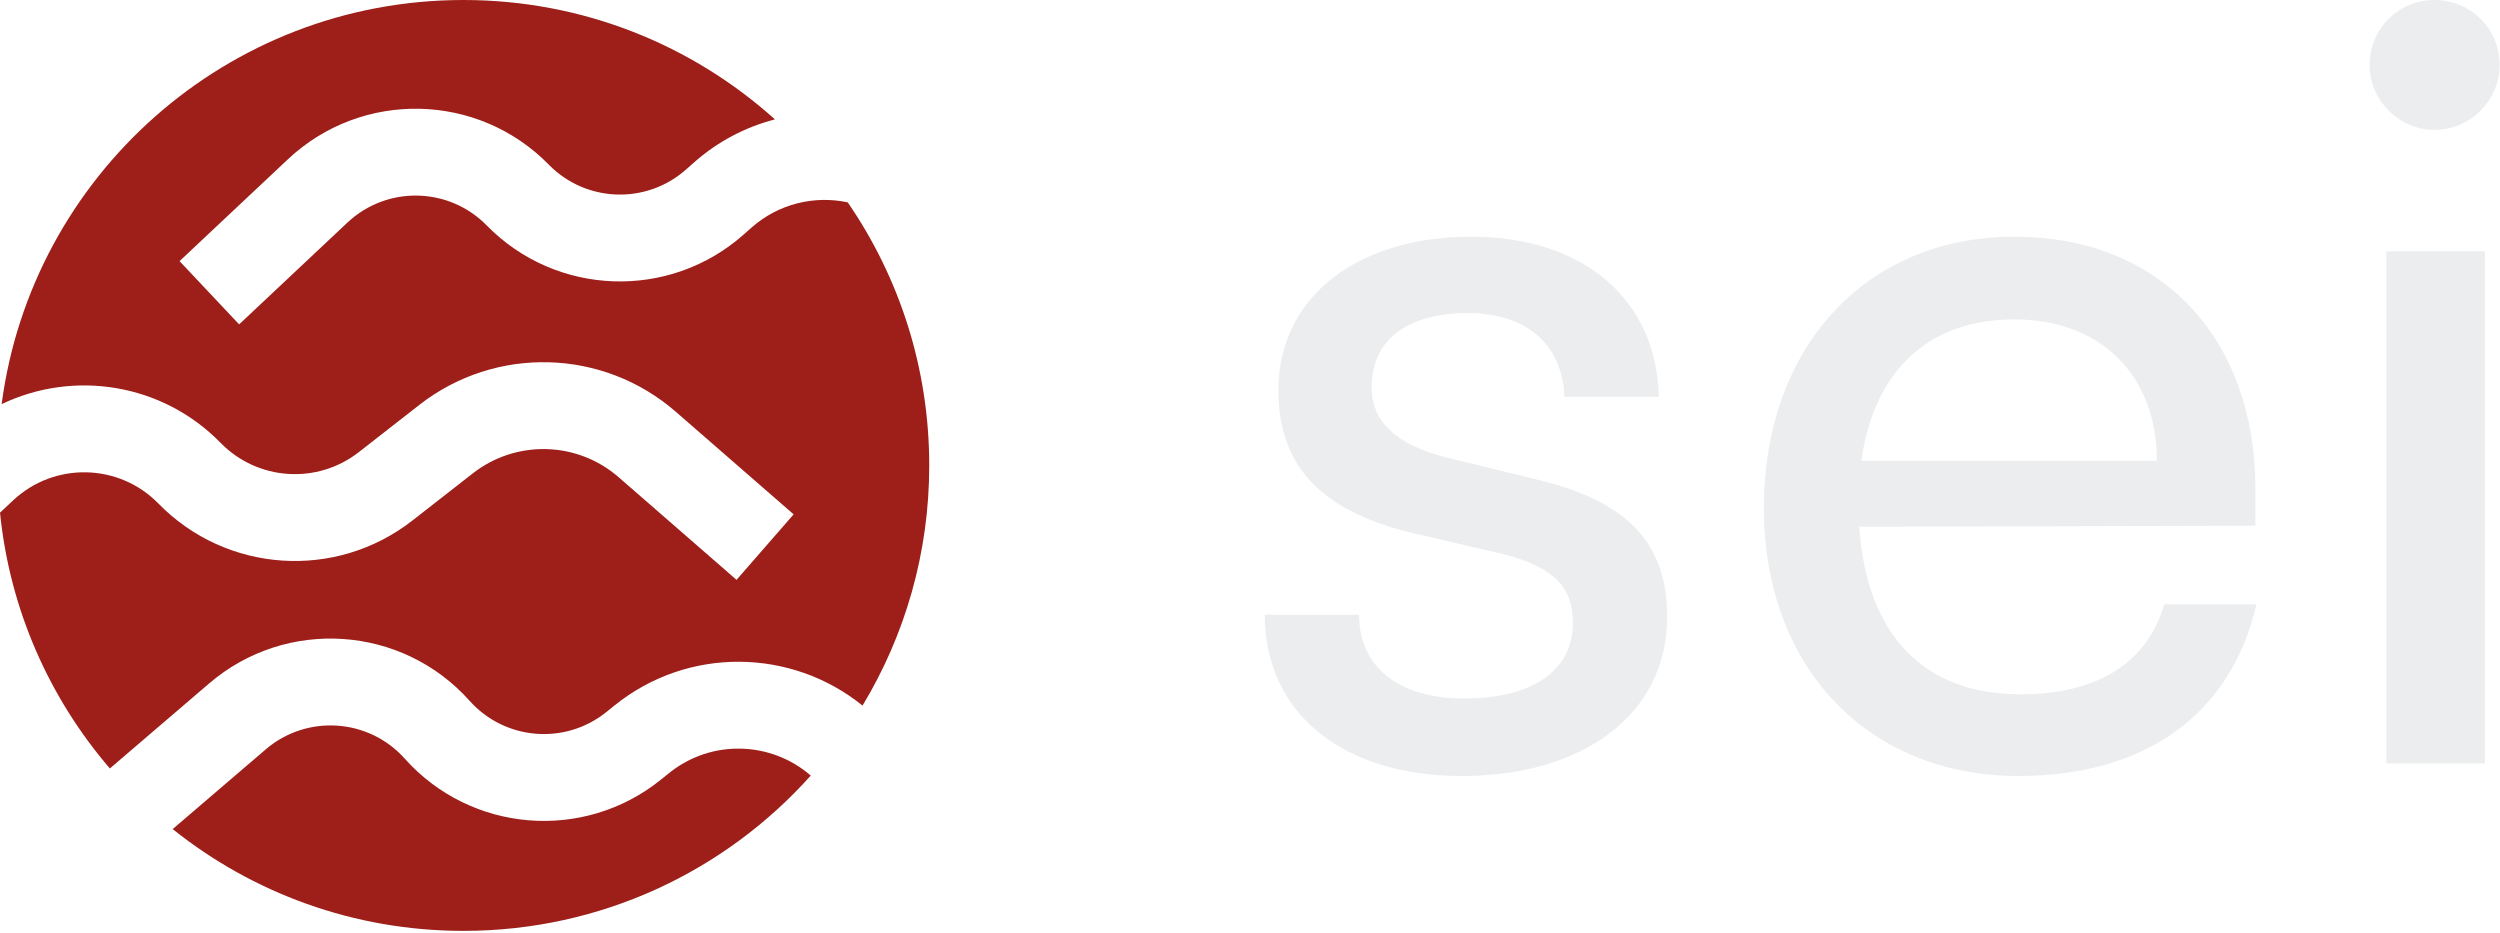
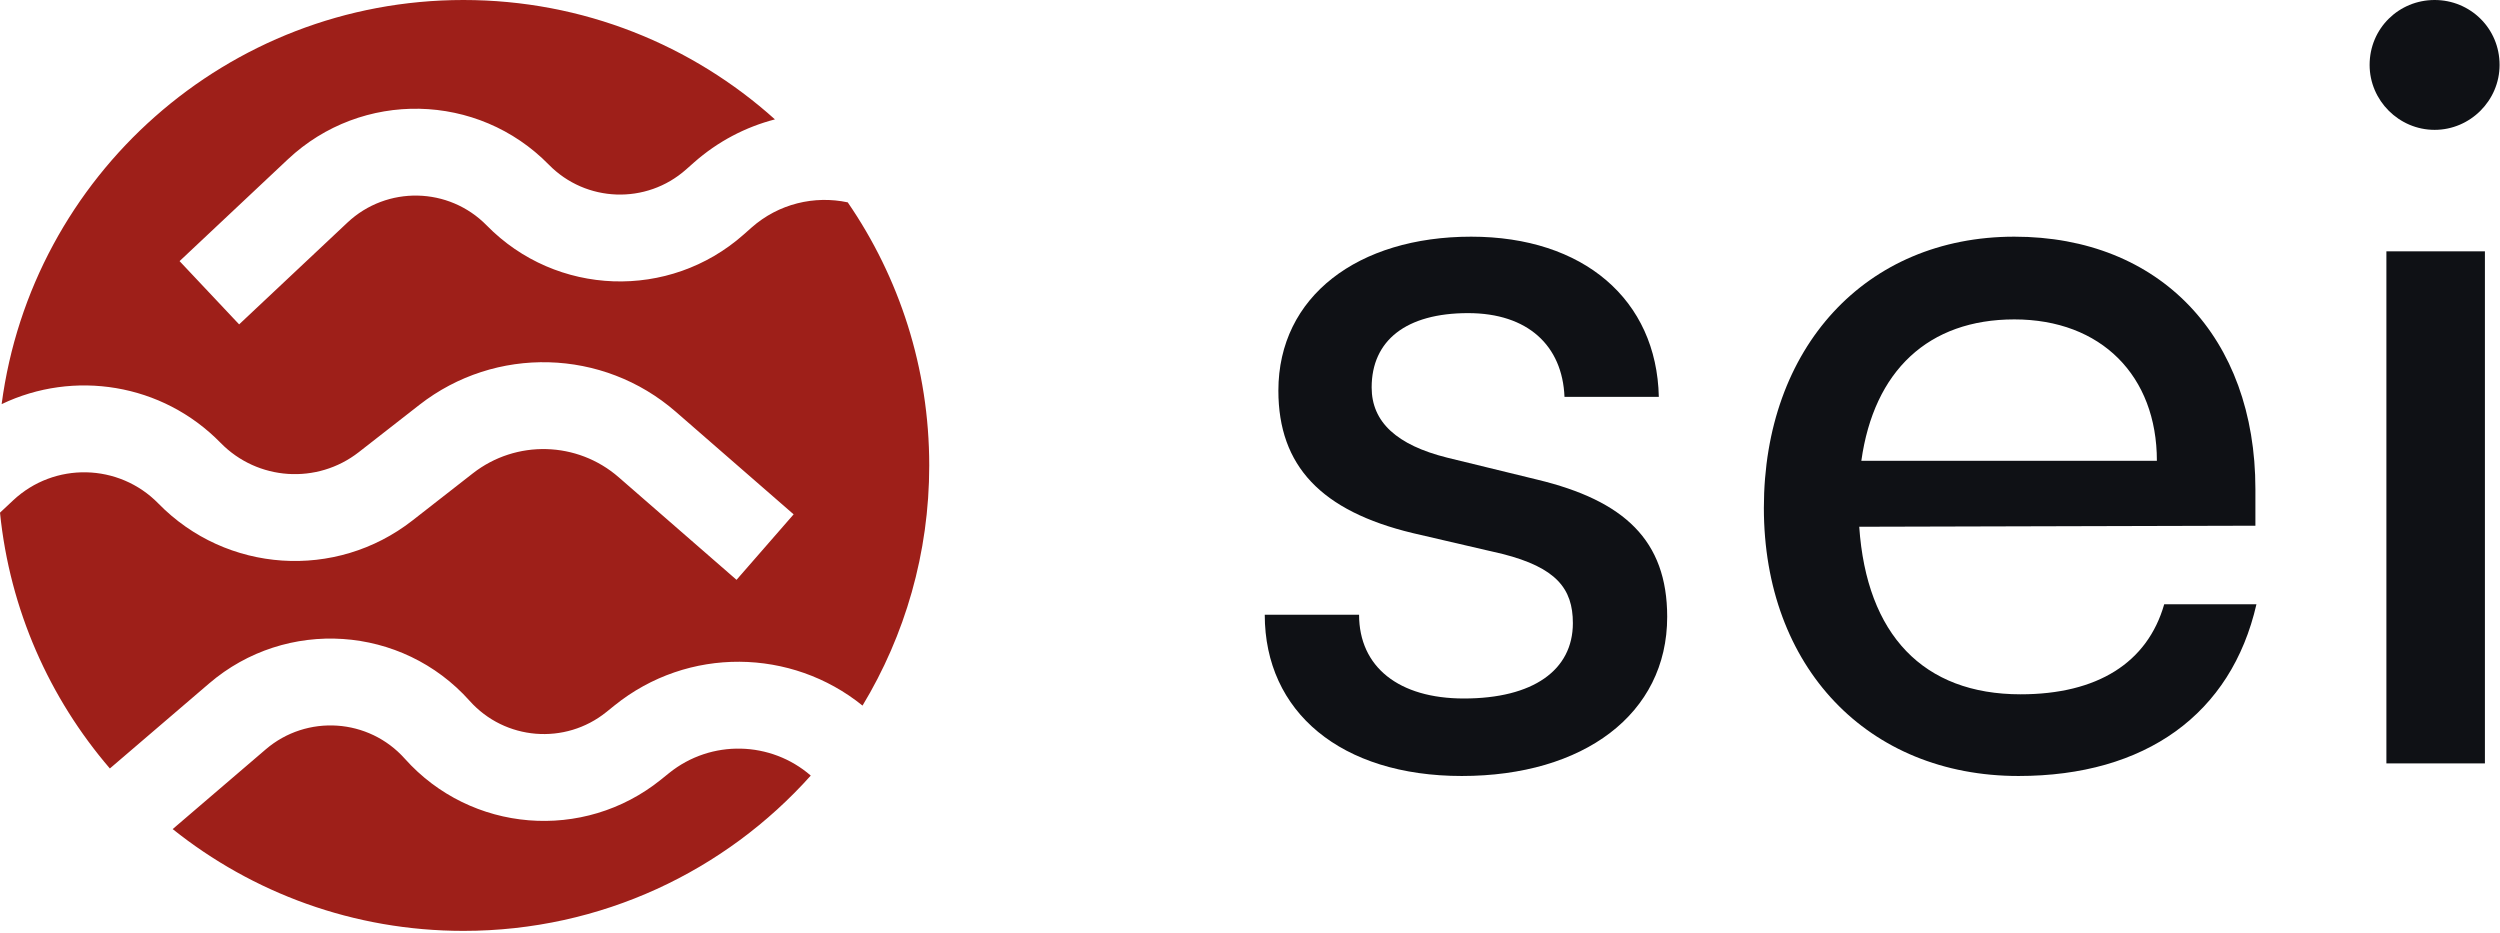
<svg xmlns="http://www.w3.org/2000/svg" width="1435" height="535" viewBox="0 0 1435 535" fill="none">
  <path fill-rule="evenodd" clip-rule="evenodd" d="M266.012 534.324C345.239 534.324 416.418 499.892 465.377 445.186C442.603 425.407 408.28 424.206 384.034 443.755L379.402 447.49C335.007 483.284 270.32 477.998 232.336 435.472C211.619 412.279 176.14 409.911 152.52 430.145L99.113 475.895C144.855 512.46 202.878 534.324 266.012 534.324ZM352.701 404.955C394.986 370.862 454.42 372.084 495.089 405.013C519.397 364.767 533.383 317.597 533.383 267.162C533.383 211.12 516.115 159.11 486.604 116.151C467.58 112.103 446.96 116.831 431.307 130.691L426.852 134.636C384.158 172.44 319.295 170.142 279.388 129.414C257.622 107.201 222.07 106.471 199.41 127.773L137.261 186.196L103.072 149.884L165.222 91.461C207.669 51.558 274.266 52.924 315.039 94.535C336.343 116.277 370.969 117.504 393.76 97.323L398.215 93.378C412.05 81.128 428.057 72.87 444.815 68.526C397.446 25.926 334.759 0 266.012 0C130.284 0 18.177 101.056 0.939 231.975C42.165 212.207 93.017 219.814 126.631 254.209C147.852 275.922 182.02 278.214 205.955 259.53L240.704 232.404C284.374 198.313 346.109 199.963 387.893 236.339L455.545 295.234L422.769 332.824L355.117 273.929C331.358 253.245 296.254 252.306 271.421 271.692L236.673 298.817C192.698 333.146 129.921 328.935 90.933 289.041C68.262 265.843 31.183 265.033 7.52 287.22L0 294.27C5.627 350.071 28.439 400.803 63.067 441.104L120.044 392.295C164.29 354.392 230.753 358.827 269.561 402.275C289.838 424.976 324.37 427.798 348.069 408.69L352.701 404.955Z" fill="#9E1F19" />
-   <path d="M725.969 352.849C725.969 408.75 769.884 445.417 839.064 445.417C908.846 445.417 956.968 409.953 956.968 354.05C956.968 310.17 932.309 287.329 882.377 275.307L830.643 262.683C801.767 255.471 787.329 242.246 787.329 222.41C787.329 195.36 807.181 179.732 842.674 179.732C876.963 179.732 896.816 198.366 898.018 227.82H952.164C950.961 171.917 908.846 135.852 844.478 135.852C779.509 135.852 733.79 170.114 733.79 224.213C733.79 267.492 758.454 293.34 810.791 305.962L862.526 317.985C893.206 325.799 902.831 337.821 902.831 357.657C902.831 384.707 879.971 400.937 840.267 400.937C802.97 400.937 780.11 382.903 780.11 352.849H725.969Z" fill="#ECEDEE" />
-   <path d="M1158.64 445.417C1231.43 445.417 1280.76 409.953 1295.2 346.838H1242.26C1232.64 380.499 1203.77 398.532 1159.84 398.532C1103.9 398.532 1071.42 364.269 1067.2 302.356L1294.6 301.755V280.716C1294.6 193.557 1239.86 135.852 1156.24 135.852C1070.81 135.852 1012.46 199.568 1012.46 291.536C1012.46 382.903 1072.02 445.417 1158.64 445.417ZM1156.24 183.338C1206.17 183.338 1238.05 215.798 1238.05 264.487H1068.41C1075.63 212.793 1106.91 183.338 1156.24 183.338Z" fill="#ECEDEE" />
-   <path d="M1397.47 74.536C1417.92 74.536 1434.76 57.706 1434.76 37.268C1434.76 16.23 1417.92 0 1397.47 0C1377.01 0 1360.16 16.23 1360.16 37.268C1360.16 57.706 1377.01 74.536 1397.47 74.536ZM1369.79 438.202H1426.34V144.264H1369.79V438.202Z" fill="#ECEDEE" />
+   <path d="M725.969 352.849C725.969 408.75 769.884 445.417 839.064 445.417C908.846 445.417 956.968 409.953 956.968 354.05C956.968 310.17 932.309 287.329 882.377 275.307L830.643 262.683C801.767 255.471 787.329 242.246 787.329 222.41C787.329 195.36 807.181 179.732 842.674 179.732C876.963 179.732 896.816 198.366 898.018 227.82H952.164C950.961 171.917 908.846 135.852 844.478 135.852C779.509 135.852 733.79 170.114 733.79 224.213C733.79 267.492 758.454 293.34 810.791 305.962L862.526 317.985C893.206 325.799 902.831 337.821 902.831 357.657C902.831 384.707 879.971 400.937 840.267 400.937C802.97 400.937 780.11 382.903 780.11 352.849H725.969Z" fill="#0F1115" />
+   <path d="M1158.64 445.417C1231.43 445.417 1280.76 409.953 1295.2 346.838H1242.26C1232.64 380.499 1203.77 398.532 1159.84 398.532C1103.9 398.532 1071.42 364.269 1067.2 302.356L1294.6 301.755V280.716C1294.6 193.557 1239.86 135.852 1156.24 135.852C1070.81 135.852 1012.46 199.568 1012.46 291.536C1012.46 382.903 1072.02 445.417 1158.64 445.417ZM1156.24 183.338C1206.17 183.338 1238.05 215.798 1238.05 264.487H1068.41C1075.63 212.793 1106.91 183.338 1156.24 183.338Z" fill="#0F1115" />
+   <path d="M1397.47 74.536C1417.92 74.536 1434.76 57.706 1434.76 37.268C1434.76 16.23 1417.92 0 1397.47 0C1377.01 0 1360.16 16.23 1360.16 37.268C1360.16 57.706 1377.01 74.536 1397.47 74.536ZM1369.79 438.202H1426.34V144.264H1369.79V438.202Z" fill="#0F1115" />
</svg>
